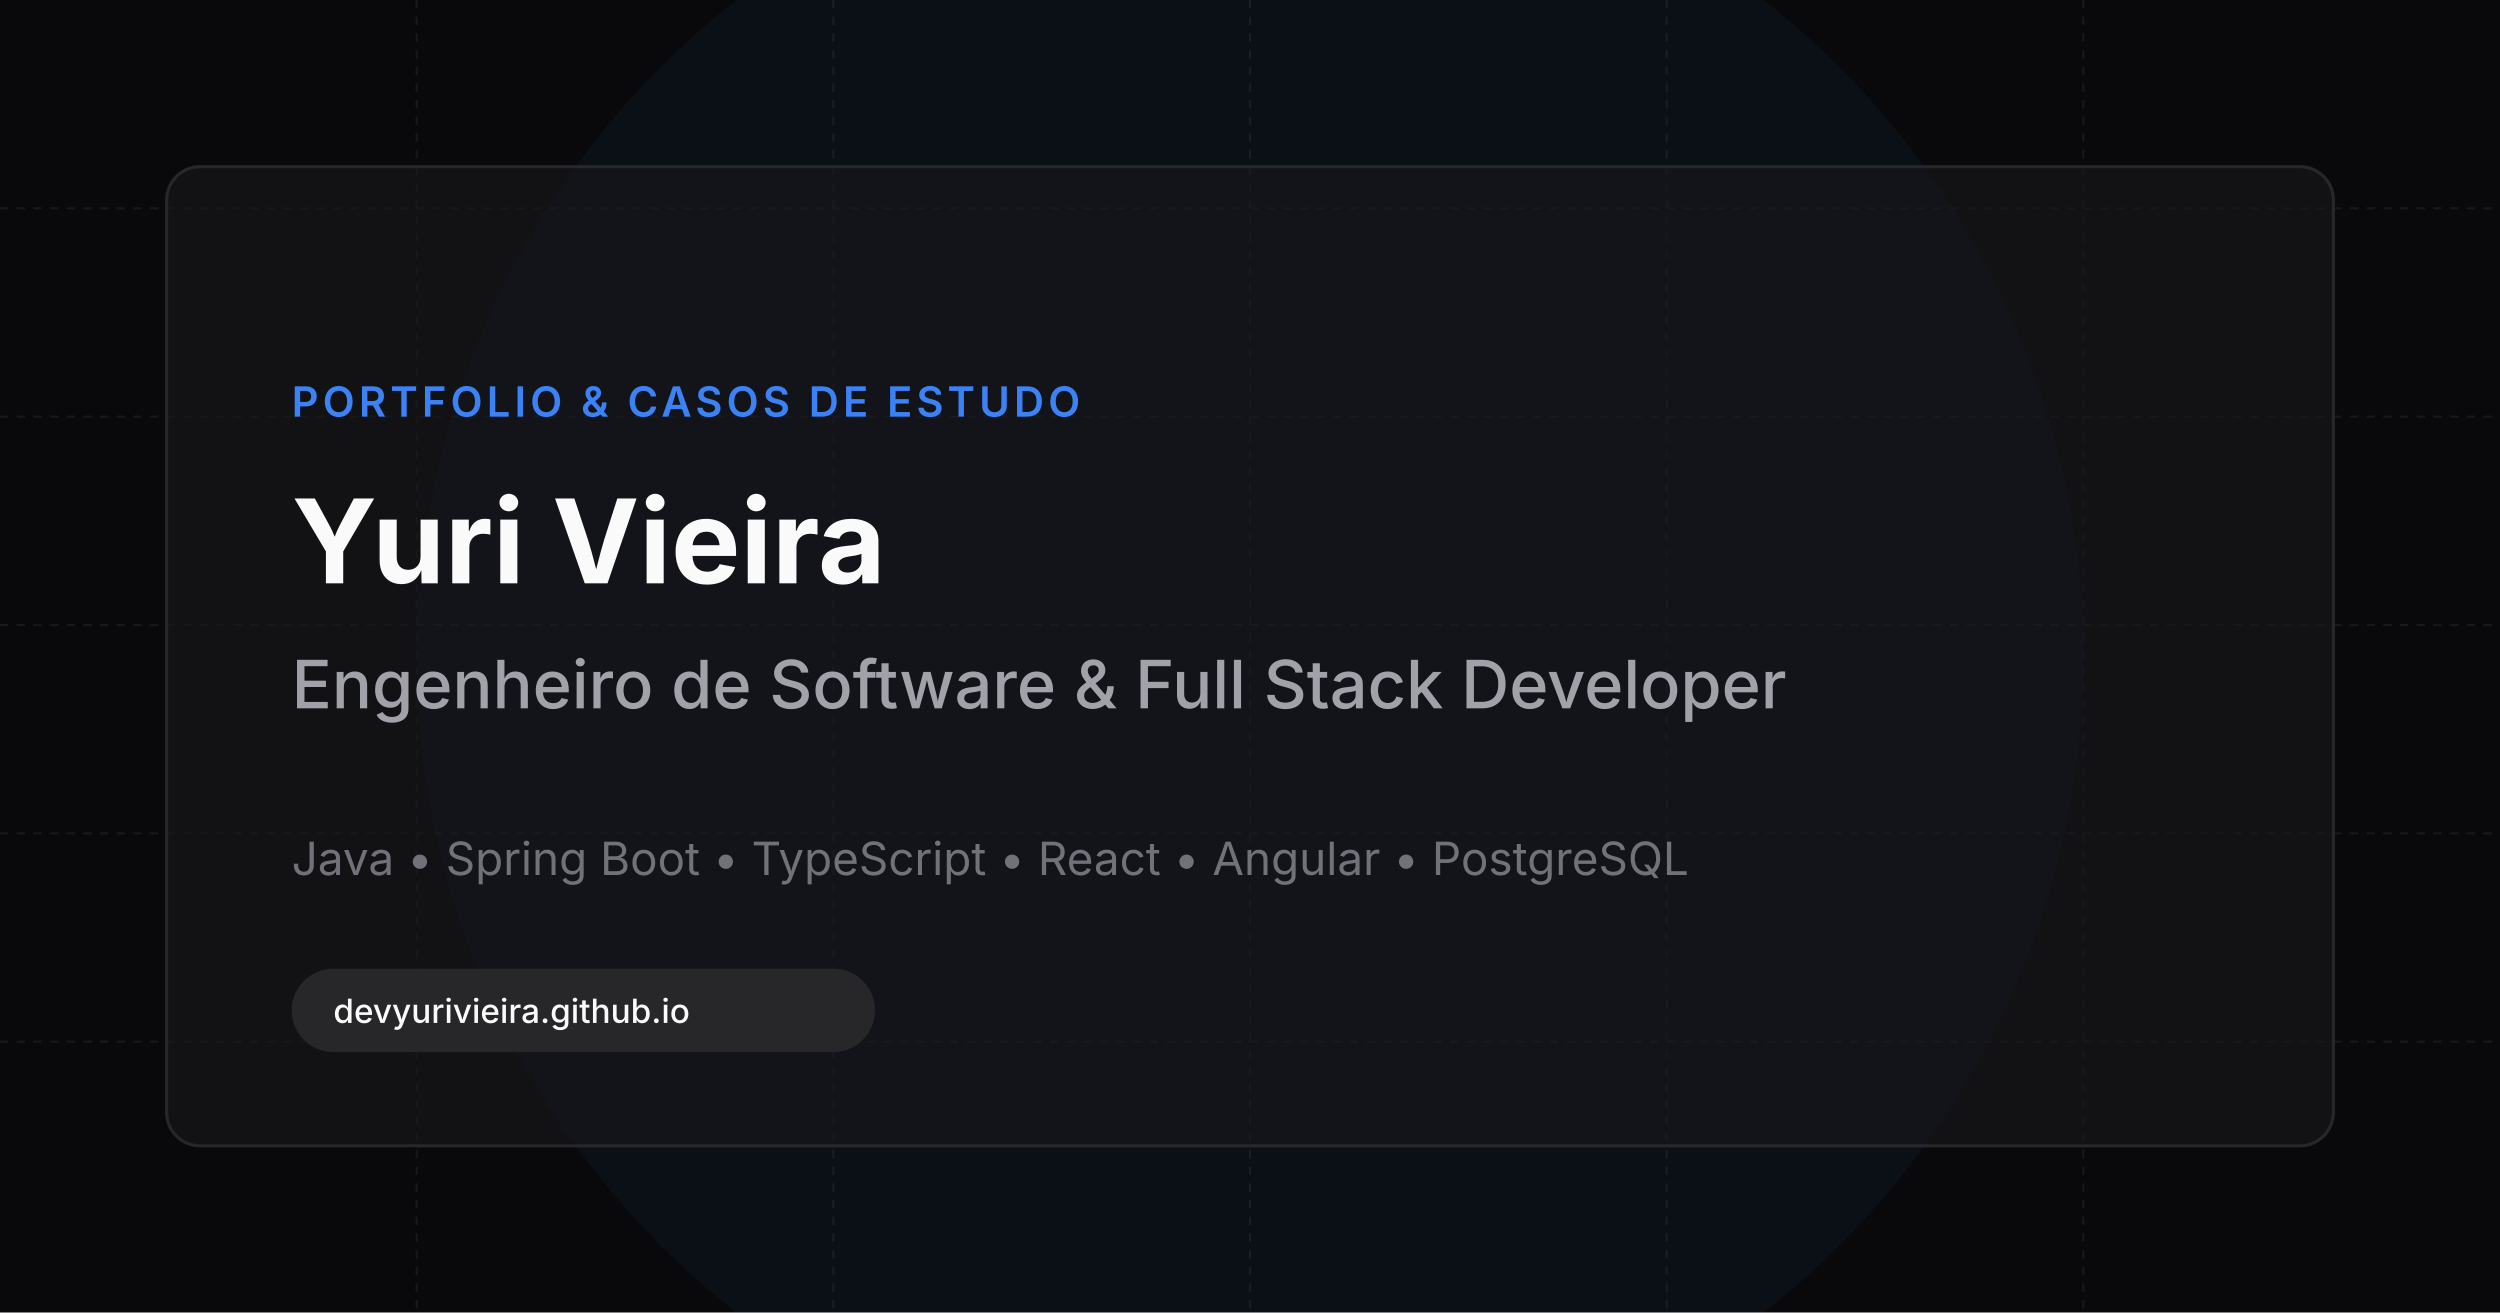
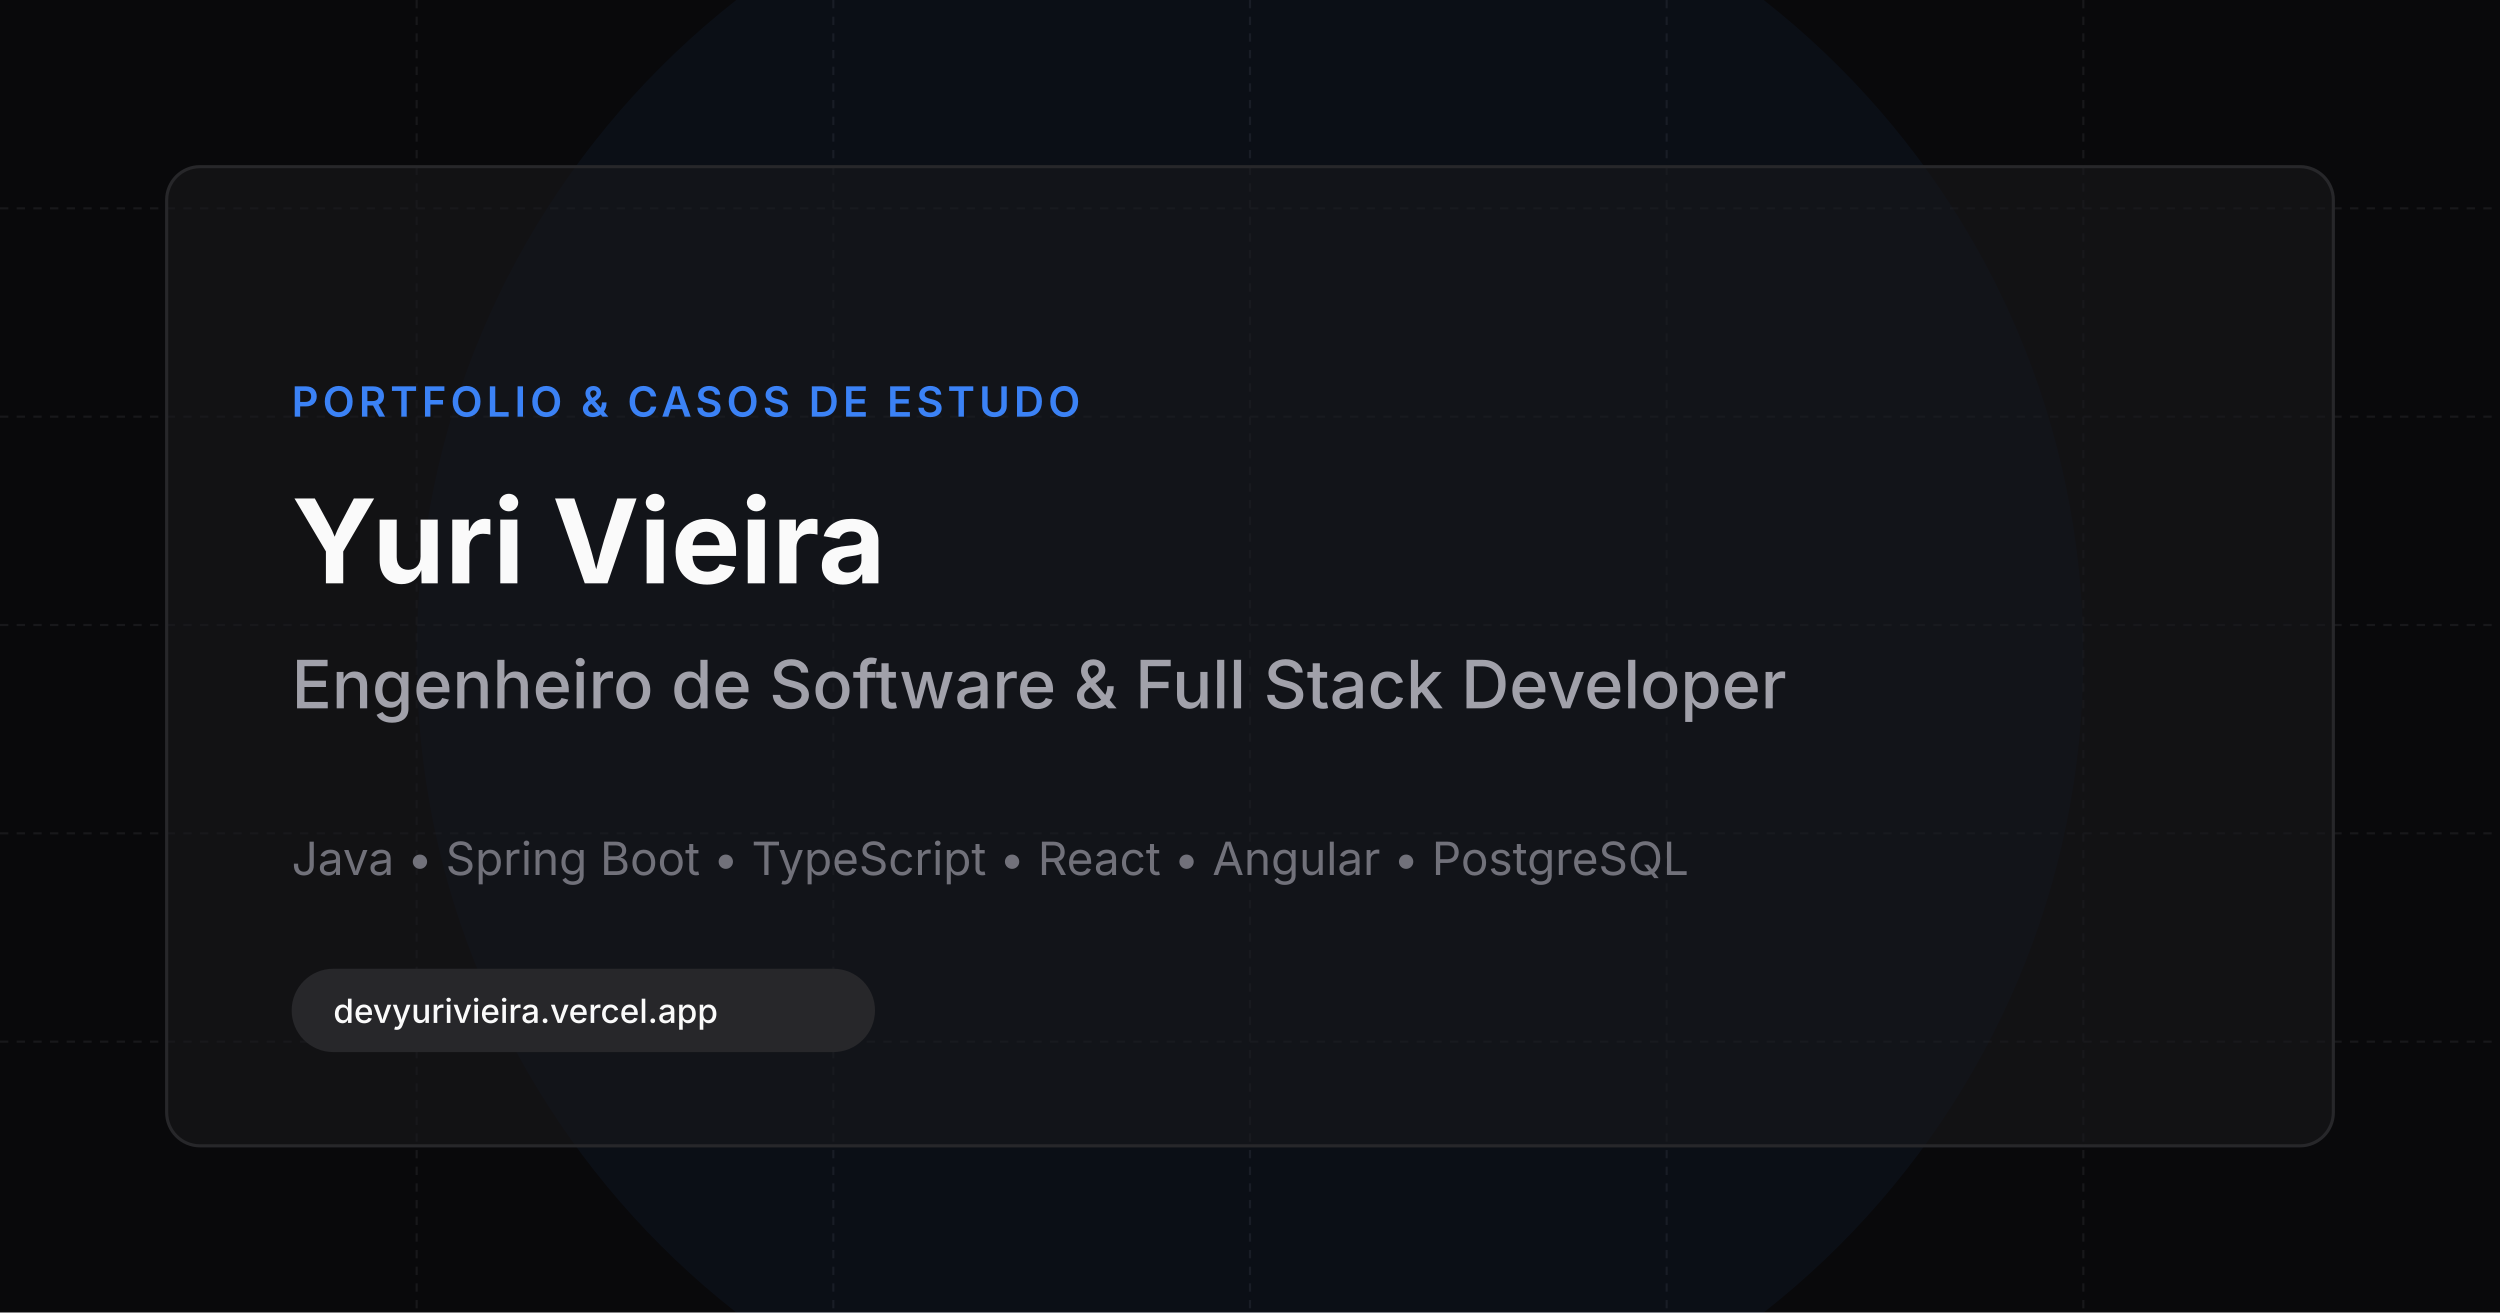
<svg xmlns="http://www.w3.org/2000/svg" width="1200" height="630" viewBox="0 0 1200 630" fill="none">
  <rect width="1200" height="630" fill="#09090B" />
  <path d="M0 100H1200M0 200H1200M0 300H1200M0 400H1200M0 500H1200" stroke="#18181B" stroke-width="1" stroke-dasharray="4 4" />
  <path d="M200 0V630M400 0V630M600 0V630M800 0V630M1000 0V630" stroke="#18181B" stroke-width="1" stroke-dasharray="4 4" />
  <circle cx="600" cy="315" r="400" fill="#3B82F6" fill-opacity="0.05" />
  <rect x="80" y="80" width="1040" height="470" rx="16" fill="#18181B" fill-opacity="0.6" stroke="#27272A" stroke-width="1.5" />
  <text x="140" y="200" fill="#3B82F6" font-family="system-ui, -apple-system, sans-serif" font-size="20" font-weight="600" letter-spacing="2">PORTFOLIO &amp; CASOS DE ESTUDO</text>
  <text x="140" y="280" fill="#FAFAFA" font-family="system-ui, -apple-system, sans-serif" font-size="56" font-weight="700">Yuri Vieira</text>
  <text x="140" y="340" fill="#A1A1AA" font-family="system-ui, -apple-system, sans-serif" font-size="32" font-weight="500">Engenheiro de Software &amp; Full Stack Developer</text>
  <text x="140" y="420" fill="#71717A" font-family="system-ui, -apple-system, sans-serif" font-size="22" font-weight="400">Java • Spring Boot • TypeScript • React • Angular • PostgreSQL</text>
  <rect x="140" y="465" width="280" height="40" rx="20" fill="#27272A" />
-   <text x="160" y="491" fill="#FAFAFA" font-family="system-ui, -apple-system, sans-serif" font-size="16" font-weight="500">devyurivieira.github.io</text>
+   <text x="160" y="491" fill="#FAFAFA" font-family="system-ui, -apple-system, sans-serif" font-size="16" font-weight="500">devyurivieira.vercel.app</text>
</svg>
